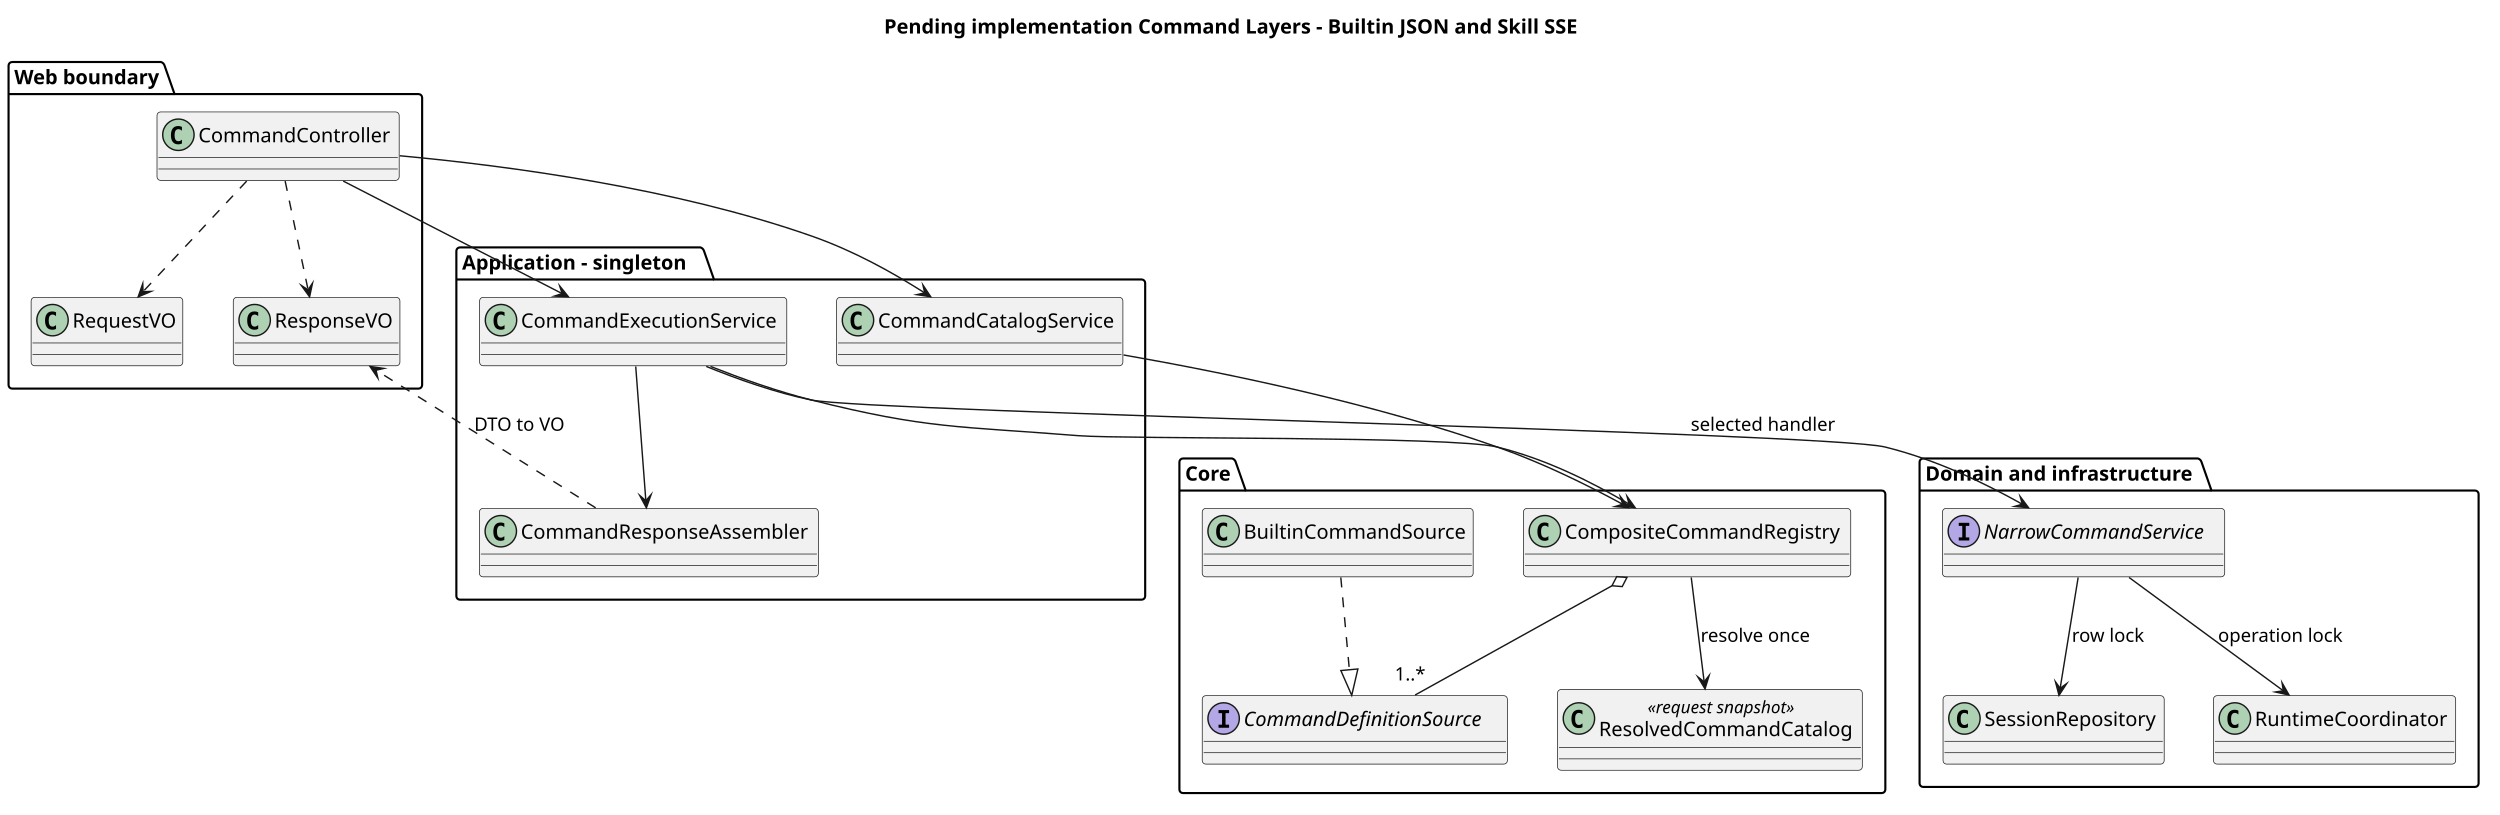
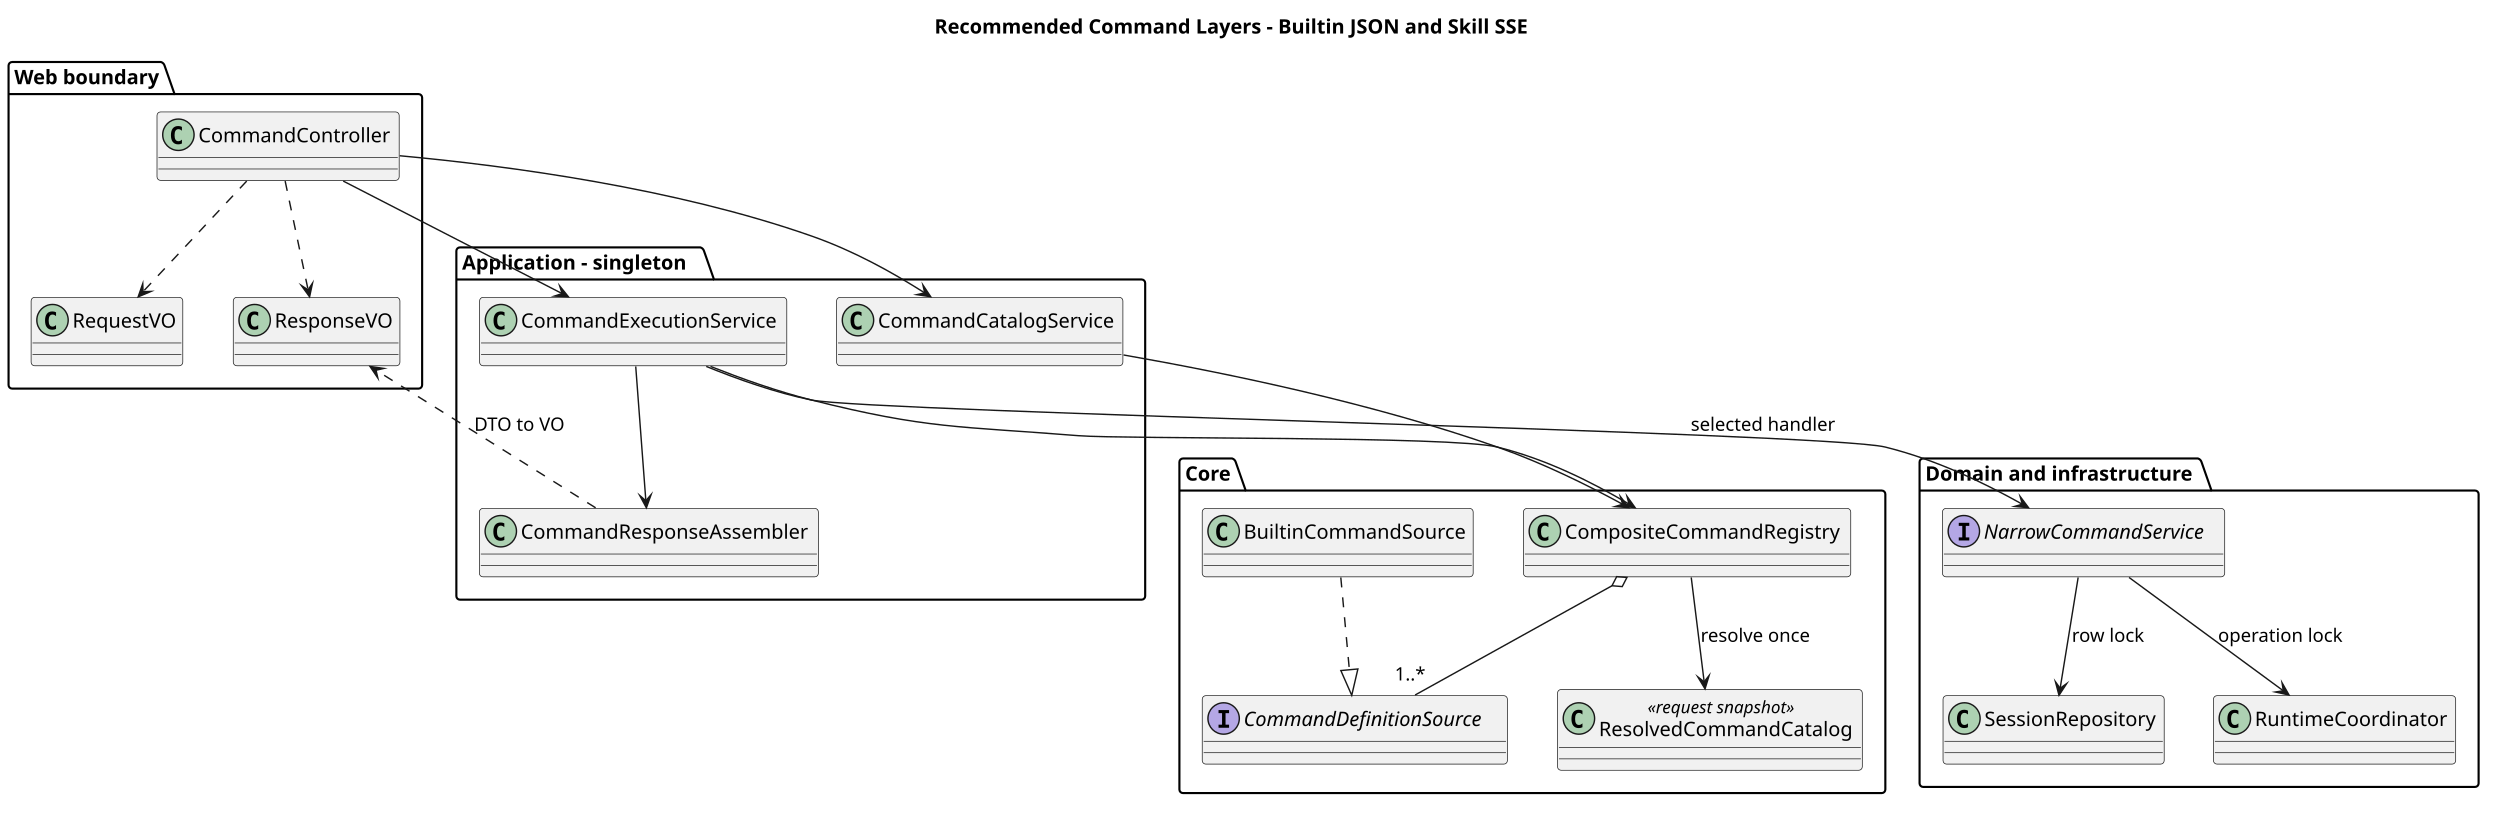
<svg xmlns="http://www.w3.org/2000/svg" contentStyleType="text/css" data-diagram-type="CLASS" height="571px" preserveAspectRatio="none" style="width:1753px;height:571px;background:#FFFFFF;" version="1.1" viewBox="0 0 1753 571" width="1753px" zoomAndPan="magnify">
  <defs />
  <g>
    <g class="title" data-source-line="1">
-       <text fill="#000000" font-family="sans-serif" font-size="14" font-weight="700" lengthAdjust="spacing" textLength="506.201" x="619.899" y="23.535">Pending implementation Command Layers - Builtin JSON and Skill SSE</text>
+       <text fill="#000000" font-family="sans-serif" font-size="14" font-weight="700" lengthAdjust="spacing" textLength="435.504" x="655.248" y="23.535">Recommended Command Layers - Builtin JSON and Skill SSE</text>
    </g>
    <g class="cluster" data-qualified-name="Web boundary" data-source-line="5" id="ent0001">
      <path d="M8.5,43.488 L112.887,43.488 A3.75,3.75 0 0 1 115.387,45.988 L122.387,65.977 L293.5,65.977 A2.5,2.5 0 0 1 296,68.477 L296,269.988 A2.5,2.5 0 0 1 293.5,272.488 L8.5,272.488 A2.5,2.5 0 0 1 6,269.988 L6,45.988 A2.5,2.5 0 0 1 8.5,43.488" fill="none" style="stroke:#000000;stroke-width:1.5;" />
      <line style="stroke:#000000;stroke-width:1.5;" x1="6" x2="122.387" y1="65.977" y2="65.977" />
      <text fill="#000000" font-family="sans-serif" font-size="14" font-weight="700" lengthAdjust="spacing" textLength="103.387" x="10" y="59.023">Web boundary</text>
    </g>
    <g class="cluster" data-qualified-name="Application - singleton" data-source-line="10" id="ent0005">
      <path d="M322.5,173.488 L491.144,173.488 A3.75,3.75 0 0 1 493.644,175.988 L500.644,195.977 L800.5,195.977 A2.5,2.5 0 0 1 803,198.477 L803,417.988 A2.5,2.5 0 0 1 800.5,420.488 L322.5,420.488 A2.5,2.5 0 0 1 320,417.988 L320,175.988 A2.5,2.5 0 0 1 322.5,173.488" fill="none" style="stroke:#000000;stroke-width:1.5;" />
      <line style="stroke:#000000;stroke-width:1.5;" x1="320" x2="500.644" y1="195.977" y2="195.977" />
      <text fill="#000000" font-family="sans-serif" font-size="14" font-weight="700" lengthAdjust="spacing" textLength="167.644" x="324" y="189.023">Application - singleton</text>
    </g>
    <g class="cluster" data-qualified-name="Core" data-source-line="15" id="ent0009">
      <path d="M829.5,321.488 L863.982,321.488 A3.75,3.75 0 0 1 866.482,323.988 L873.482,343.977 L1319.5,343.977 A2.5,2.5 0 0 1 1322,346.477 L1322,553.608 A2.5,2.5 0 0 1 1319.5,556.108 L829.5,556.108 A2.5,2.5 0 0 1 827,553.608 L827,323.988 A2.5,2.5 0 0 1 829.5,321.488" fill="none" style="stroke:#000000;stroke-width:1.5;" />
      <line style="stroke:#000000;stroke-width:1.5;" x1="827" x2="873.482" y1="343.977" y2="343.977" />
      <text fill="#000000" font-family="sans-serif" font-size="14" font-weight="700" lengthAdjust="spacing" textLength="33.482" x="831" y="337.023">Core</text>
    </g>
    <g class="cluster" data-qualified-name="Domain and infrastructure" data-source-line="21" id="ent0014">
      <path d="M1348.5,321.488 L1541.207,321.488 A3.75,3.75 0 0 1 1543.707,323.988 L1550.707,343.977 L1735.5,343.977 A2.5,2.5 0 0 1 1738,346.477 L1738,549.298 A2.5,2.5 0 0 1 1735.5,551.798 L1348.5,551.798 A2.5,2.5 0 0 1 1346,549.298 L1346,323.988 A2.5,2.5 0 0 1 1348.5,321.488" fill="none" style="stroke:#000000;stroke-width:1.5;" />
      <line style="stroke:#000000;stroke-width:1.5;" x1="1346" x2="1550.707" y1="343.977" y2="343.977" />
      <text fill="#000000" font-family="sans-serif" font-size="14" font-weight="700" lengthAdjust="spacing" textLength="191.707" x="1350" y="337.023">Domain and infrastructure</text>
    </g>
    <g class="entity" data-qualified-name="Web boundary.CommandController" data-source-line="6" id="ent0002">
      <rect fill="#F1F1F1" height="48" rx="2.5" ry="2.5" style="stroke:#181818;stroke-width:0.5;" width="169.819" x="110.09" y="78.488" />
      <ellipse cx="125.09" cy="94.488" fill="#ADD1B2" rx="11" ry="11" style="stroke:#181818;stroke-width:1;" />
      <path d="M127.563,100.631 Q126.982,100.93 126.343,101.08 Q125.704,101.229 124.998,101.229 Q122.491,101.229 121.171,99.577 Q119.852,97.925 119.852,94.804 Q119.852,91.675 121.171,90.023 Q122.491,88.371 124.998,88.371 Q125.704,88.371 126.351,88.52 Q126.999,88.67 127.563,88.969 L127.563,91.691 Q126.932,91.11 126.339,90.841 Q125.745,90.571 125.114,90.571 Q123.77,90.571 123.085,91.638 Q122.4,92.704 122.4,94.804 Q122.4,96.896 123.085,97.963 Q123.77,99.029 125.114,99.029 Q125.745,99.029 126.339,98.76 Q126.932,98.49 127.563,97.909 Z " fill="#000000" />
      <text fill="#000000" font-family="sans-serif" font-size="14" lengthAdjust="spacing" textLength="137.819" x="139.09" y="99.779">CommandController</text>
      <line style="stroke:#181818;stroke-width:0.5;" x1="111.09" x2="278.909" y1="110.488" y2="110.488" />
      <line style="stroke:#181818;stroke-width:0.5;" x1="111.09" x2="278.909" y1="118.488" y2="118.488" />
    </g>
    <g class="entity" data-qualified-name="Web boundary.RequestVO" data-source-line="7" id="ent0003">
      <rect fill="#F1F1F1" height="48" rx="2.5" ry="2.5" style="stroke:#181818;stroke-width:0.5;" width="106.355" x="21.82" y="208.488" />
      <ellipse cx="36.82" cy="224.488" fill="#ADD1B2" rx="11" ry="11" style="stroke:#181818;stroke-width:1;" />
      <path d="M39.293,230.631 Q38.712,230.93 38.073,231.08 Q37.434,231.229 36.728,231.229 Q34.221,231.229 32.901,229.577 Q31.582,227.925 31.582,224.804 Q31.582,221.675 32.901,220.023 Q34.221,218.371 36.728,218.371 Q37.434,218.371 38.081,218.52 Q38.729,218.67 39.293,218.969 L39.293,221.691 Q38.662,221.11 38.069,220.841 Q37.475,220.571 36.844,220.571 Q35.5,220.571 34.815,221.637 Q34.13,222.704 34.13,224.804 Q34.13,226.896 34.815,227.963 Q35.5,229.029 36.844,229.029 Q37.475,229.029 38.069,228.76 Q38.662,228.49 39.293,227.909 Z " fill="#000000" />
      <text fill="#000000" font-family="sans-serif" font-size="14" lengthAdjust="spacing" textLength="74.355" x="50.82" y="229.779">RequestVO</text>
      <line style="stroke:#181818;stroke-width:0.5;" x1="22.82" x2="127.174" y1="240.488" y2="240.488" />
      <line style="stroke:#181818;stroke-width:0.5;" x1="22.82" x2="127.174" y1="248.488" y2="248.488" />
    </g>
    <g class="entity" data-qualified-name="Web boundary.ResponseVO" data-source-line="8" id="ent0004">
      <rect fill="#F1F1F1" height="48" rx="2.5" ry="2.5" style="stroke:#181818;stroke-width:0.5;" width="116.855" x="163.57" y="208.488" />
      <ellipse cx="178.57" cy="224.488" fill="#ADD1B2" rx="11" ry="11" style="stroke:#181818;stroke-width:1;" />
      <path d="M181.043,230.631 Q180.462,230.93 179.823,231.08 Q179.184,231.229 178.478,231.229 Q175.971,231.229 174.651,229.577 Q173.332,227.925 173.332,224.804 Q173.332,221.675 174.651,220.023 Q175.971,218.371 178.478,218.371 Q179.184,218.371 179.831,218.52 Q180.479,218.67 181.043,218.969 L181.043,221.691 Q180.412,221.11 179.819,220.841 Q179.225,220.571 178.594,220.571 Q177.25,220.571 176.565,221.637 Q175.88,222.704 175.88,224.804 Q175.88,226.896 176.565,227.963 Q177.25,229.029 178.594,229.029 Q179.225,229.029 179.819,228.76 Q180.412,228.49 181.043,227.909 Z " fill="#000000" />
      <text fill="#000000" font-family="sans-serif" font-size="14" lengthAdjust="spacing" textLength="84.855" x="192.57" y="229.779">ResponseVO</text>
      <line style="stroke:#181818;stroke-width:0.5;" x1="164.57" x2="279.425" y1="240.488" y2="240.488" />
      <line style="stroke:#181818;stroke-width:0.5;" x1="164.57" x2="279.425" y1="248.488" y2="248.488" />
    </g>
    <g class="entity" data-qualified-name="Application - singleton.CommandCatalogService" data-source-line="11" id="ent0006">
      <rect fill="#F1F1F1" height="48" rx="2.5" ry="2.5" style="stroke:#181818;stroke-width:0.5;" width="200.752" x="586.62" y="208.488" />
      <ellipse cx="601.62" cy="224.488" fill="#ADD1B2" rx="11" ry="11" style="stroke:#181818;stroke-width:1;" />
      <path d="M604.093,230.631 Q603.512,230.93 602.873,231.08 Q602.234,231.229 601.528,231.229 Q599.021,231.229 597.702,229.577 Q596.382,227.925 596.382,224.804 Q596.382,221.675 597.702,220.023 Q599.021,218.371 601.528,218.371 Q602.234,218.371 602.881,218.52 Q603.529,218.67 604.093,218.969 L604.093,221.691 Q603.462,221.11 602.869,220.841 Q602.275,220.571 601.644,220.571 Q600.3,220.571 599.615,221.637 Q598.93,222.704 598.93,224.804 Q598.93,226.896 599.615,227.963 Q600.3,229.029 601.644,229.029 Q602.275,229.029 602.869,228.76 Q603.462,228.49 604.093,227.909 Z " fill="#000000" />
      <text fill="#000000" font-family="sans-serif" font-size="14" lengthAdjust="spacing" textLength="168.752" x="615.62" y="229.779">CommandCatalogService</text>
      <line style="stroke:#181818;stroke-width:0.5;" x1="587.62" x2="786.372" y1="240.488" y2="240.488" />
      <line style="stroke:#181818;stroke-width:0.5;" x1="587.62" x2="786.372" y1="248.488" y2="248.488" />
    </g>
    <g class="entity" data-qualified-name="Application - singleton.CommandExecutionService" data-source-line="12" id="ent0007">
      <rect fill="#F1F1F1" height="48" rx="2.5" ry="2.5" style="stroke:#181818;stroke-width:0.5;" width="215.394" x="336.3" y="208.488" />
      <ellipse cx="351.3" cy="224.488" fill="#ADD1B2" rx="11" ry="11" style="stroke:#181818;stroke-width:1;" />
      <path d="M353.773,230.631 Q353.192,230.93 352.553,231.08 Q351.914,231.229 351.208,231.229 Q348.701,231.229 347.382,229.577 Q346.062,227.925 346.062,224.804 Q346.062,221.675 347.382,220.023 Q348.701,218.371 351.208,218.371 Q351.914,218.371 352.561,218.52 Q353.209,218.67 353.773,218.969 L353.773,221.691 Q353.142,221.11 352.549,220.841 Q351.955,220.571 351.324,220.571 Q349.98,220.571 349.295,221.637 Q348.61,222.704 348.61,224.804 Q348.61,226.896 349.295,227.963 Q349.98,229.029 351.324,229.029 Q351.955,229.029 352.549,228.76 Q353.142,228.49 353.773,227.909 Z " fill="#000000" />
      <text fill="#000000" font-family="sans-serif" font-size="14" lengthAdjust="spacing" textLength="183.394" x="365.3" y="229.779">CommandExecutionService</text>
      <line style="stroke:#181818;stroke-width:0.5;" x1="337.3" x2="550.694" y1="240.488" y2="240.488" />
      <line style="stroke:#181818;stroke-width:0.5;" x1="337.3" x2="550.694" y1="248.488" y2="248.488" />
    </g>
    <g class="entity" data-qualified-name="Application - singleton.CommandResponseAssembler" data-source-line="13" id="ent0008">
      <rect fill="#F1F1F1" height="48" rx="2.5" ry="2.5" style="stroke:#181818;stroke-width:0.5;" width="237.673" x="336.16" y="356.488" />
      <ellipse cx="351.16" cy="372.488" fill="#ADD1B2" rx="11" ry="11" style="stroke:#181818;stroke-width:1;" />
      <path d="M353.633,378.631 Q353.052,378.93 352.413,379.08 Q351.774,379.229 351.068,379.229 Q348.561,379.229 347.241,377.577 Q345.922,375.925 345.922,372.804 Q345.922,369.675 347.241,368.023 Q348.561,366.371 351.068,366.371 Q351.774,366.371 352.421,366.521 Q353.069,366.67 353.633,366.969 L353.633,369.691 Q353.002,369.11 352.409,368.841 Q351.815,368.571 351.184,368.571 Q349.84,368.571 349.155,369.637 Q348.47,370.704 348.47,372.804 Q348.47,374.896 349.155,375.963 Q349.84,377.029 351.184,377.029 Q351.815,377.029 352.409,376.76 Q353.002,376.49 353.633,375.909 Z " fill="#000000" />
      <text fill="#000000" font-family="sans-serif" font-size="14" lengthAdjust="spacing" textLength="205.673" x="365.16" y="377.779">CommandResponseAssembler</text>
      <line style="stroke:#181818;stroke-width:0.5;" x1="337.16" x2="572.833" y1="388.488" y2="388.488" />
      <line style="stroke:#181818;stroke-width:0.5;" x1="337.16" x2="572.833" y1="396.488" y2="396.488" />
    </g>
    <g class="entity" data-qualified-name="Core.CommandDefinitionSource" data-source-line="16" id="ent0010">
      <rect fill="#F1F1F1" height="48" rx="2.5" ry="2.5" style="stroke:#181818;stroke-width:0.5;" width="213.973" x="843.01" y="487.798" />
      <ellipse cx="858.01" cy="503.798" fill="#B4A7E5" rx="11" ry="11" style="stroke:#181818;stroke-width:1;" />
      <path d="M854.438,500.063 L854.438,497.905 L861.817,497.905 L861.817,500.063 L859.352,500.063 L859.352,508.14 L861.817,508.14 L861.817,510.298 L854.438,510.298 L854.438,508.14 L856.903,508.14 L856.903,500.063 Z " fill="#000000" />
      <text fill="#000000" font-family="sans-serif" font-size="14" font-style="italic" lengthAdjust="spacing" textLength="181.973" x="872.01" y="509.089">CommandDefinitionSource</text>
      <line style="stroke:#181818;stroke-width:0.5;" x1="844.01" x2="1055.983" y1="519.798" y2="519.798" />
      <line style="stroke:#181818;stroke-width:0.5;" x1="844.01" x2="1055.983" y1="527.798" y2="527.798" />
    </g>
    <g class="entity" data-qualified-name="Core.BuiltinCommandSource" data-source-line="17" id="ent0011">
      <rect fill="#F1F1F1" height="48" rx="2.5" ry="2.5" style="stroke:#181818;stroke-width:0.5;" width="189.992" x="843" y="356.488" />
      <ellipse cx="858" cy="372.488" fill="#ADD1B2" rx="11" ry="11" style="stroke:#181818;stroke-width:1;" />
      <path d="M860.473,378.631 Q859.892,378.93 859.253,379.08 Q858.614,379.229 857.908,379.229 Q855.401,379.229 854.082,377.577 Q852.762,375.925 852.762,372.804 Q852.762,369.675 854.082,368.023 Q855.401,366.371 857.908,366.371 Q858.614,366.371 859.261,366.521 Q859.909,366.67 860.473,366.969 L860.473,369.691 Q859.842,369.11 859.249,368.841 Q858.655,368.571 858.024,368.571 Q856.68,368.571 855.995,369.637 Q855.31,370.704 855.31,372.804 Q855.31,374.896 855.995,375.963 Q856.68,377.029 858.024,377.029 Q858.655,377.029 859.249,376.76 Q859.842,376.49 860.473,375.909 Z " fill="#000000" />
      <text fill="#000000" font-family="sans-serif" font-size="14" lengthAdjust="spacing" textLength="157.992" x="872" y="377.779">BuiltinCommandSource</text>
      <line style="stroke:#181818;stroke-width:0.5;" x1="844" x2="1031.992" y1="388.488" y2="388.488" />
      <line style="stroke:#181818;stroke-width:0.5;" x1="844" x2="1031.992" y1="396.488" y2="396.488" />
    </g>
    <g class="entity" data-qualified-name="Core.CompositeCommandRegistry" data-source-line="18" id="ent0012">
      <rect fill="#F1F1F1" height="48" rx="2.5" ry="2.5" style="stroke:#181818;stroke-width:0.5;" width="229.49" x="1068.25" y="356.488" />
      <ellipse cx="1083.25" cy="372.488" fill="#ADD1B2" rx="11" ry="11" style="stroke:#181818;stroke-width:1;" />
      <path d="M1085.723,378.631 Q1085.142,378.93 1084.503,379.08 Q1083.864,379.229 1083.158,379.229 Q1080.651,379.229 1079.332,377.577 Q1078.012,375.925 1078.012,372.804 Q1078.012,369.675 1079.332,368.023 Q1080.651,366.371 1083.158,366.371 Q1083.864,366.371 1084.511,366.521 Q1085.159,366.67 1085.723,366.969 L1085.723,369.691 Q1085.092,369.11 1084.499,368.841 Q1083.905,368.571 1083.274,368.571 Q1081.93,368.571 1081.245,369.637 Q1080.56,370.704 1080.56,372.804 Q1080.56,374.896 1081.245,375.963 Q1081.93,377.029 1083.274,377.029 Q1083.905,377.029 1084.499,376.76 Q1085.092,376.49 1085.723,375.909 Z " fill="#000000" />
      <text fill="#000000" font-family="sans-serif" font-size="14" lengthAdjust="spacing" textLength="197.49" x="1097.25" y="377.779">CompositeCommandRegistry</text>
      <line style="stroke:#181818;stroke-width:0.5;" x1="1069.25" x2="1296.74" y1="388.488" y2="388.488" />
      <line style="stroke:#181818;stroke-width:0.5;" x1="1069.25" x2="1296.74" y1="396.488" y2="396.488" />
    </g>
    <g class="entity" data-qualified-name="Core.ResolvedCommandCatalog" data-source-line="19" id="ent0013">
      <rect fill="#F1F1F1" height="56.621" rx="2.5" ry="2.5" style="stroke:#181818;stroke-width:0.5;" width="213.713" x="1092.14" y="483.488" />
      <ellipse cx="1107.14" cy="503.799" fill="#ADD1B2" rx="11" ry="11" style="stroke:#181818;stroke-width:1;" />
      <path d="M1109.613,509.942 Q1109.032,510.241 1108.393,510.39 Q1107.754,510.54 1107.048,510.54 Q1104.541,510.54 1103.222,508.888 Q1101.902,507.236 1101.902,504.115 Q1101.902,500.985 1103.222,499.334 Q1104.541,497.682 1107.048,497.682 Q1107.754,497.682 1108.401,497.831 Q1109.049,497.981 1109.613,498.279 L1109.613,501.002 Q1108.982,500.421 1108.389,500.151 Q1107.795,499.881 1107.164,499.881 Q1105.82,499.881 1105.135,500.948 Q1104.45,502.015 1104.45,504.115 Q1104.45,506.207 1105.135,507.273 Q1105.82,508.34 1107.164,508.34 Q1107.795,508.34 1108.389,508.07 Q1108.982,507.8 1109.613,507.219 Z " fill="#000000" />
      <text fill="#000000" font-family="sans-serif" font-size="12" font-style="italic" lengthAdjust="spacing" textLength="113.426" x="1155.284" y="500.09">«request snapshot»</text>
      <text fill="#000000" font-family="sans-serif" font-size="14" lengthAdjust="spacing" textLength="181.713" x="1121.14" y="516.156">ResolvedCommandCatalog</text>
      <line style="stroke:#181818;stroke-width:0.5;" x1="1093.14" x2="1304.853" y1="524.109" y2="524.109" />
      <line style="stroke:#181818;stroke-width:0.5;" x1="1093.14" x2="1304.853" y1="532.109" y2="532.109" />
    </g>
    <g class="entity" data-qualified-name="Domain and infrastructure.NarrowCommandService" data-source-line="22" id="ent0015">
      <rect fill="#F1F1F1" height="48" rx="2.5" ry="2.5" style="stroke:#181818;stroke-width:0.5;" width="197.908" x="1362.05" y="356.488" />
      <ellipse cx="1377.05" cy="372.488" fill="#B4A7E5" rx="11" ry="11" style="stroke:#181818;stroke-width:1;" />
      <path d="M1373.478,368.753 L1373.478,366.595 L1380.857,366.595 L1380.857,368.753 L1378.392,368.753 L1378.392,376.83 L1380.857,376.83 L1380.857,378.988 L1373.478,378.988 L1373.478,376.83 L1375.943,376.83 L1375.943,368.753 Z " fill="#000000" />
      <text fill="#000000" font-family="sans-serif" font-size="14" font-style="italic" lengthAdjust="spacing" textLength="165.908" x="1391.05" y="377.779">NarrowCommandService</text>
      <line style="stroke:#181818;stroke-width:0.5;" x1="1363.05" x2="1558.958" y1="388.488" y2="388.488" />
      <line style="stroke:#181818;stroke-width:0.5;" x1="1363.05" x2="1558.958" y1="396.488" y2="396.488" />
    </g>
    <g class="entity" data-qualified-name="Domain and infrastructure.SessionRepository" data-source-line="23" id="ent0016">
      <rect fill="#F1F1F1" height="48" rx="2.5" ry="2.5" style="stroke:#181818;stroke-width:0.5;" width="155.074" x="1362.46" y="487.798" />
      <ellipse cx="1377.46" cy="503.798" fill="#ADD1B2" rx="11" ry="11" style="stroke:#181818;stroke-width:1;" />
      <path d="M1379.933,509.941 Q1379.352,510.24 1378.713,510.39 Q1378.074,510.539 1377.368,510.539 Q1374.861,510.539 1373.542,508.887 Q1372.222,507.235 1372.222,504.114 Q1372.222,500.985 1373.542,499.333 Q1374.861,497.681 1377.368,497.681 Q1378.074,497.681 1378.721,497.83 Q1379.369,497.98 1379.933,498.279 L1379.933,501.001 Q1379.302,500.42 1378.709,500.151 Q1378.115,499.881 1377.484,499.881 Q1376.14,499.881 1375.455,500.947 Q1374.77,502.014 1374.77,504.114 Q1374.77,506.206 1375.455,507.273 Q1376.14,508.339 1377.484,508.339 Q1378.115,508.339 1378.709,508.07 Q1379.302,507.8 1379.933,507.219 Z " fill="#000000" />
      <text fill="#000000" font-family="sans-serif" font-size="14" lengthAdjust="spacing" textLength="123.074" x="1391.46" y="509.089">SessionRepository</text>
      <line style="stroke:#181818;stroke-width:0.5;" x1="1363.46" x2="1516.534" y1="519.798" y2="519.798" />
      <line style="stroke:#181818;stroke-width:0.5;" x1="1363.46" x2="1516.534" y1="527.798" y2="527.798" />
    </g>
    <g class="entity" data-qualified-name="Domain and infrastructure.RuntimeCoordinator" data-source-line="24" id="ent0017">
      <rect fill="#F1F1F1" height="48" rx="2.5" ry="2.5" style="stroke:#181818;stroke-width:0.5;" width="169.84" x="1552.08" y="487.798" />
      <ellipse cx="1567.08" cy="503.798" fill="#ADD1B2" rx="11" ry="11" style="stroke:#181818;stroke-width:1;" />
      <path d="M1569.553,509.941 Q1568.972,510.24 1568.333,510.39 Q1567.694,510.539 1566.988,510.539 Q1564.481,510.539 1563.161,508.887 Q1561.842,507.235 1561.842,504.114 Q1561.842,500.985 1563.161,499.333 Q1564.481,497.681 1566.988,497.681 Q1567.694,497.681 1568.341,497.83 Q1568.989,497.98 1569.553,498.279 L1569.553,501.001 Q1568.922,500.42 1568.329,500.151 Q1567.735,499.881 1567.104,499.881 Q1565.76,499.881 1565.075,500.947 Q1564.39,502.014 1564.39,504.114 Q1564.39,506.206 1565.075,507.273 Q1565.76,508.339 1567.104,508.339 Q1567.735,508.339 1568.329,508.07 Q1568.922,507.8 1569.553,507.219 Z " fill="#000000" />
      <text fill="#000000" font-family="sans-serif" font-size="14" lengthAdjust="spacing" textLength="137.84" x="1581.08" y="509.089">RuntimeCoordinator</text>
      <line style="stroke:#181818;stroke-width:0.5;" x1="1553.08" x2="1720.92" y1="519.798" y2="519.798" />
      <line style="stroke:#181818;stroke-width:0.5;" x1="1553.08" x2="1720.92" y1="527.798" y2="527.798" />
    </g>
    <g class="link" data-entity-1="ent0002" data-entity-2="ent0006" data-link-type="dependency" data-source-line="26" id="lnk18">
      <path codeLine="26" d="M280.25,109.208 C357.43,116.338 473.35,131.958 569,165.488 C598.79,175.928 625.628,190.94 648.398,205.381" fill="none" id="CommandController-to-CommandCatalogService" style="stroke:#181818;stroke-width:1;" />
      <polygon fill="#181818" points="652.62,208.058,647.162,199.86,648.398,205.381,642.877,206.616,652.62,208.058" style="stroke:#181818;stroke-width:1;stroke-linejoin:miter;stroke-miterlimit:10;" />
    </g>
    <g class="link" data-entity-1="ent0002" data-entity-2="ent0007" data-link-type="dependency" data-source-line="27" id="lnk19">
      <path codeLine="27" d="M240.67,126.968 C285.6,150.058 349.343,182.833 394.173,205.873" fill="none" id="CommandController-to-CommandExecutionService" style="stroke:#181818;stroke-width:1;" />
      <polygon fill="#181818" points="398.62,208.158,392.444,200.487,394.173,205.873,388.787,207.602,398.62,208.158" style="stroke:#181818;stroke-width:1;stroke-linejoin:miter;stroke-miterlimit:10;" />
    </g>
    <g class="link" data-entity-1="ent0002" data-entity-2="ent0003" data-link-type="dependency" data-source-line="28" id="lnk20">
      <path codeLine="28" d="M172.99,126.968 C151.34,150.058 121.89,181.471 100.29,204.511" fill="none" id="CommandController-to-RequestVO" style="stroke:#181818;stroke-width:1;stroke-dasharray:7,7;" />
      <polygon fill="#181818" points="96.87,208.158,105.944,204.328,100.29,204.511,100.107,198.857,96.87,208.158" style="stroke:#181818;stroke-width:1;stroke-linejoin:miter;stroke-miterlimit:10;" />
    </g>
    <g class="link" data-entity-1="ent0002" data-entity-2="ent0004" data-link-type="dependency" data-source-line="29" id="lnk21">
      <path codeLine="29" d="M199.95,126.968 C204.82,150.058 211.188,180.226 216.048,203.266" fill="none" id="CommandController-to-ResponseVO" style="stroke:#181818;stroke-width:1;stroke-dasharray:7,7;" />
      <polygon fill="#181818" points="217.08,208.158,219.136,198.526,216.048,203.266,211.309,200.178,217.08,208.158" style="stroke:#181818;stroke-width:1;stroke-linejoin:miter;stroke-miterlimit:10;" />
    </g>
    <g class="link" data-entity-1="ent0007" data-entity-2="ent0008" data-link-type="dependency" data-source-line="30" id="lnk22">
      <path codeLine="30" d="M445.77,256.948 C447.82,284.188 450.815,323.882 452.865,351.102" fill="none" id="CommandExecutionService-to-CommandResponseAssembler" style="stroke:#181818;stroke-width:1;" />
      <polygon fill="#181818" points="453.24,356.088,456.553,346.813,452.865,351.102,448.575,347.414,453.24,356.088" style="stroke:#181818;stroke-width:1;stroke-linejoin:miter;stroke-miterlimit:10;" />
    </g>
    <g class="link" data-entity-1="ent0006" data-entity-2="ent0012" data-link-type="dependency" data-source-line="31" id="lnk23">
      <path codeLine="31" d="M787.81,248.898 C861.7,261.828 963.72,283.088 1050,313.488 C1082.09,324.798 1112.057,339.6 1137.807,353.6" fill="none" id="CommandCatalogService-to-CompositeCommandRegistry" style="stroke:#181818;stroke-width:1;" />
      <polygon fill="#181818" points="1142.2,355.988,1136.204,348.175,1137.807,353.6,1132.382,355.204,1142.2,355.988" style="stroke:#181818;stroke-width:1;stroke-linejoin:miter;stroke-miterlimit:10;" />
    </g>
    <g class="link" data-entity-1="ent0007" data-entity-2="ent0012" data-link-type="dependency" data-source-line="32" id="lnk24">
      <path codeLine="32" d="M498.21,256.938 C519.88,265.498 545.28,274.528 569,280.488 C650.32,300.928 672.42,298.778 756,305.488 C788.57,308.098 1018.29,305.598 1050,313.488 C1084.64,322.108 1116.426,338.174 1142.256,353.444" fill="none" id="CommandExecutionService-to-CompositeCommandRegistry" style="stroke:#181818;stroke-width:1;" />
      <polygon fill="#181818" points="1146.56,355.988,1140.848,347.965,1142.256,353.444,1136.777,354.851,1146.56,355.988" style="stroke:#181818;stroke-width:1;stroke-linejoin:miter;stroke-miterlimit:10;" />
    </g>
    <g class="link" data-entity-1="ent0012" data-entity-2="ent0010" data-link-type="aggregation" data-source-line="33" id="lnk25">
      <path codeLine="33" d="M1130.317,410.731 C1088.217,434.091 1034.4,463.958 992.27,487.338" fill="none" id="CompositeCommandRegistry-backto-CommandDefinitionSource" style="stroke:#181818;stroke-width:1;" />
      <polygon fill="none" points="1140.81,404.908,1133.623,404.322,1130.317,410.731,1137.504,411.317,1140.81,404.908" style="stroke:#181818;stroke-width:1;stroke-linejoin:miter;stroke-miterlimit:10;" />
      <text fill="#000000" font-family="sans-serif" font-size="13" lengthAdjust="spacing" textLength="22.712" x="977.98" y="477.154">1..*</text>
    </g>
    <g class="link" data-entity-1="ent0011" data-entity-2="ent0010" data-link-type="extension" data-source-line="34" id="lnk26">
      <path codeLine="34" d="M940.17,404.908 C942.35,428.338 944.006,446.255 946.177,469.635" fill="none" id="BuiltinCommandSource-to-CommandDefinitionSource" style="stroke:#181818;stroke-width:1;stroke-dasharray:7,7;" />
      <polygon fill="none" points="947.84,487.558,952.151,469.081,940.202,470.19,947.84,487.558" style="stroke:#181818;stroke-width:1;stroke-linejoin:miter;stroke-miterlimit:10;" />
    </g>
    <g class="link" data-entity-1="ent0012" data-entity-2="ent0013" data-link-type="dependency" data-source-line="35" id="lnk27">
      <path codeLine="35" d="M1185.9,404.908 C1188.62,426.888 1192.076,454.816 1194.956,478.096" fill="none" id="CompositeCommandRegistry-to-ResolvedCommandCatalog" style="stroke:#181818;stroke-width:1;" />
      <polygon fill="#181818" points="1195.57,483.058,1198.435,473.635,1194.956,478.096,1190.495,474.618,1195.57,483.058" style="stroke:#181818;stroke-width:1;stroke-linejoin:miter;stroke-miterlimit:10;" />
      <text fill="#000000" font-family="sans-serif" font-size="13" lengthAdjust="spacing" textLength="78.971" x="1192.48" y="450.057">resolve once</text>
    </g>
    <g class="link" data-entity-1="ent0007" data-entity-2="ent0015" data-link-type="dependency" data-source-line="36" id="lnk28">
      <path codeLine="36" d="M495.22,256.928 C517.42,265.978 544.01,275.378 569,280.488 C610.02,288.878 1281.36,303.388 1322,313.488 C1357.78,322.378 1391.007,338.416 1418.067,353.566" fill="none" id="CommandExecutionService-to-NarrowCommandService" style="stroke:#181818;stroke-width:1;" />
      <polygon fill="#181818" points="1422.43,356.008,1416.531,348.121,1418.067,353.566,1412.623,355.102,1422.43,356.008" style="stroke:#181818;stroke-width:1;stroke-linejoin:miter;stroke-miterlimit:10;" />
      <text fill="#000000" font-family="sans-serif" font-size="13" lengthAdjust="spacing" textLength="103.746" x="1185.56" y="302.057">selected handler</text>
    </g>
    <g class="link" data-entity-1="ent0015" data-entity-2="ent0016" data-link-type="dependency" data-source-line="37" id="lnk29">
      <path codeLine="37" d="M1457.2,404.908 C1453.39,428.338 1448.372,459.243 1444.572,482.623" fill="none" id="NarrowCommandService-to-SessionRepository" style="stroke:#181818;stroke-width:1;" />
      <polygon fill="#181818" points="1443.77,487.558,1449.162,479.317,1444.572,482.623,1441.266,478.033,1443.77,487.558" style="stroke:#181818;stroke-width:1;stroke-linejoin:miter;stroke-miterlimit:10;" />
      <text fill="#000000" font-family="sans-serif" font-size="13" lengthAdjust="spacing" textLength="53.435" x="1452.76" y="450.057">row lock</text>
    </g>
    <g class="link" data-entity-1="ent0015" data-entity-2="ent0017" data-link-type="dependency" data-source-line="38" id="lnk30">
      <path codeLine="38" d="M1492.87,404.908 C1524.67,428.268 1569.221,460.998 1601.041,484.378" fill="none" id="NarrowCommandService-to-RuntimeCoordinator" style="stroke:#181818;stroke-width:1;" />
      <polygon fill="#181818" points="1605.07,487.338,1600.186,478.786,1601.041,484.378,1595.449,485.233,1605.07,487.338" style="stroke:#181818;stroke-width:1;stroke-linejoin:miter;stroke-miterlimit:10;" />
      <text fill="#000000" font-family="sans-serif" font-size="13" lengthAdjust="spacing" textLength="90.695" x="1555.28" y="450.057">operation lock</text>
    </g>
    <g class="link" data-entity-1="ent0008" data-entity-2="ent0004" data-link-type="dependency" data-source-line="39" id="lnk31">
      <path codeLine="39" d="M417.66,356.088 C374.22,328.868 307.157,286.843 263.677,259.603" fill="none" id="CommandResponseAssembler-to-ResponseVO" style="stroke:#181818;stroke-width:1;stroke-dasharray:7,7;" />
      <polygon fill="#181818" points="259.44,256.948,264.943,265.116,263.677,259.603,269.19,258.337,259.44,256.948" style="stroke:#181818;stroke-width:1;stroke-linejoin:miter;stroke-miterlimit:10;" />
      <text fill="#000000" font-family="sans-serif" font-size="13" lengthAdjust="spacing" textLength="67.73" x="332.51" y="302.057">DTO to VO</text>
    </g>
  </g>
</svg>
